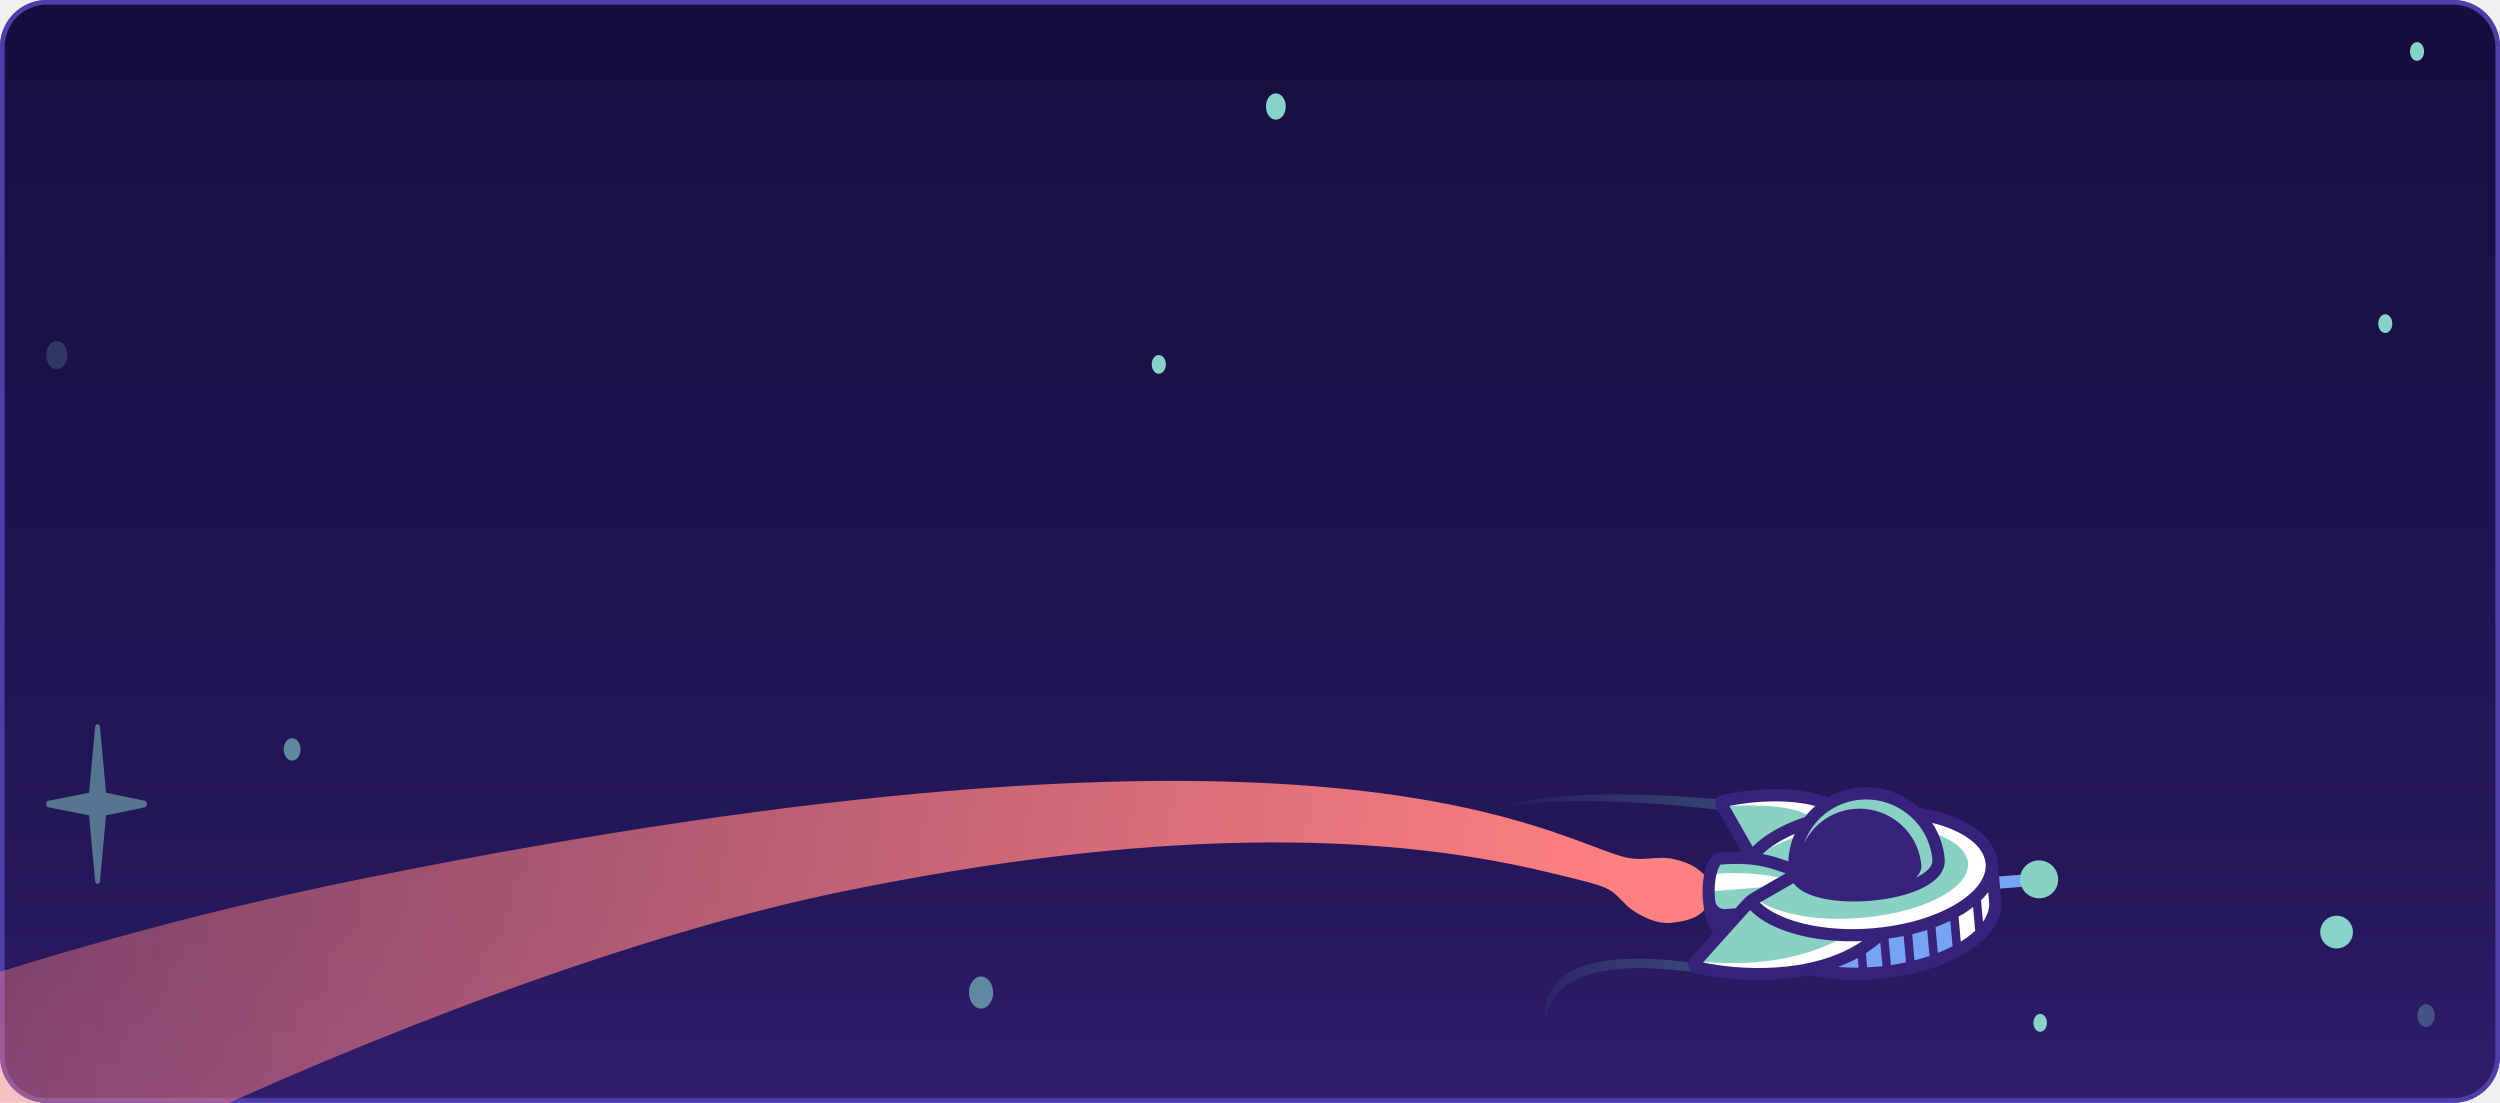
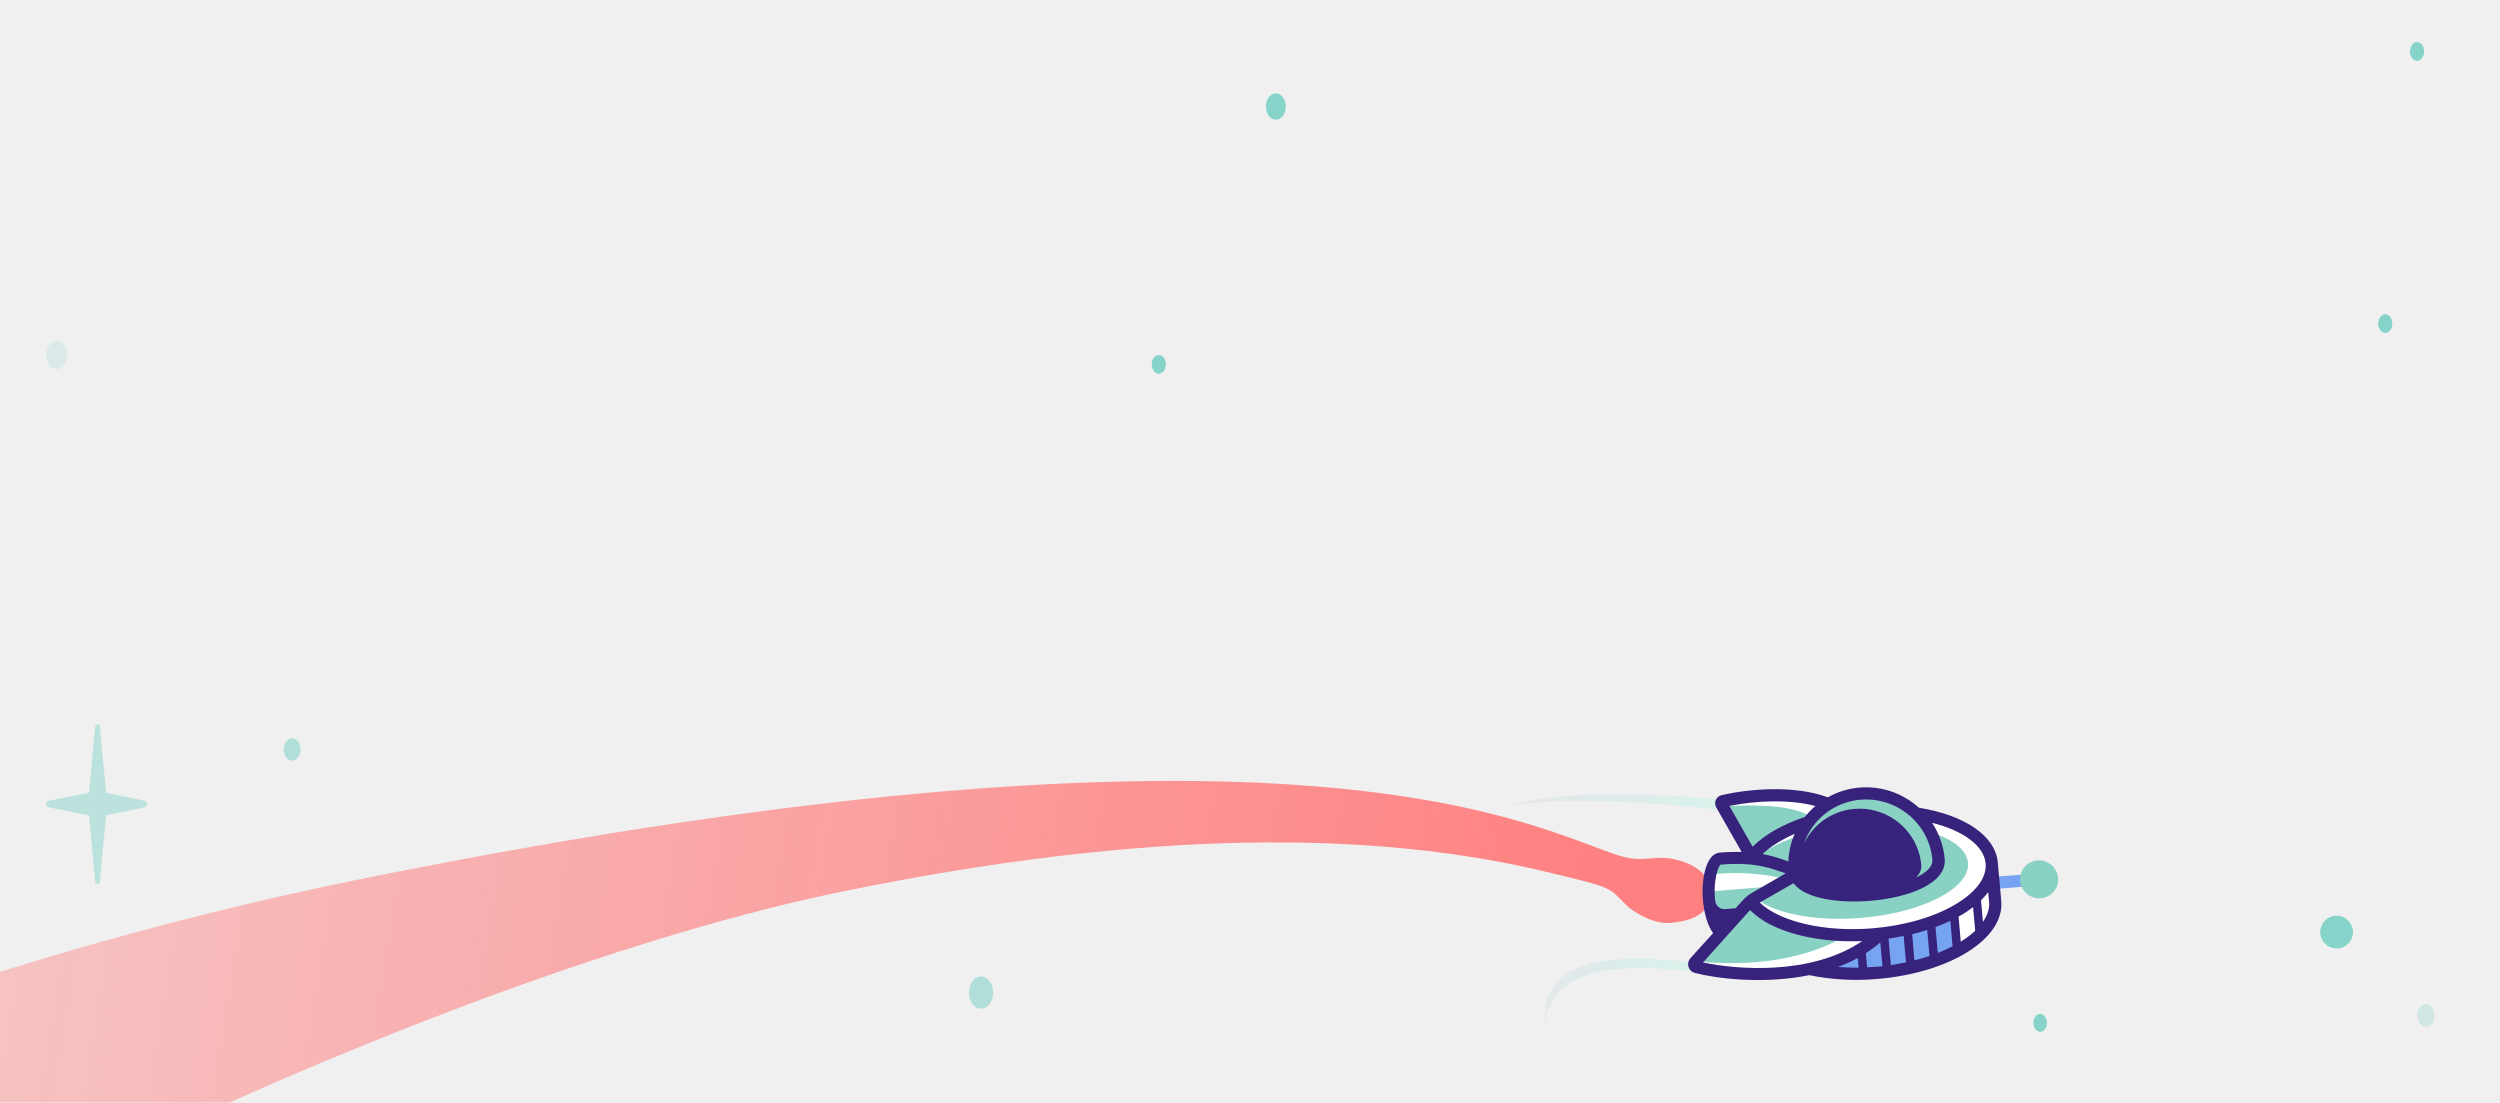
<svg xmlns="http://www.w3.org/2000/svg" width="535" height="236" viewBox="0 0 535 236" fill="none">
-   <g clip-path="url(#clip0_19789_36365)">
-     <rect x="0.5" y="0.5" width="534" height="235" rx="9.5" fill="#160E3F" stroke="#503EAA" />
-     <path d="M0.5 10C0.5 4.753 4.753 0.5 10 0.5H525C530.247 0.5 534.5 4.753 534.5 10V226C534.5 231.247 530.247 235.5 525 235.5H10C4.753 235.5 0.5 231.247 0.5 226V10Z" fill="url(#paint0_linear_19789_36365)" stroke="#503EAA" />
-     <path d="M346.634 183.144C351.62 184.682 354.142 182.958 358.222 183.856C363.767 185.076 365.546 187.98 365.688 189.045C365.829 190.111 365.615 190.472 365.28 191.368C364.856 192.502 366.005 193.684 365.28 194.143C364.555 194.601 364 196.904 357.5 197.5C353.109 197.903 348.5 194.143 348.5 194.143C343.905 189.662 345.938 190.178 330.719 186.534C293.866 177.711 245.578 177.439 180.443 190.751C93.416 208.54 -44.381 275.248 -68.802 307.308L-79.066 237.975C-79.066 237.975 -15.038 206.678 78.265 187.901C279.713 147.359 328.791 177.643 346.634 183.144Z" fill="url(#paint1_linear_19789_36365)" />
-     <path opacity="0.4" d="M368.994 209.009C349.848 205.692 331.949 205.786 330.669 219.025C329.743 208.571 337.803 201.579 369.154 207.09L368.994 209.009Z" fill="url(#paint2_linear_19789_36365)" />
-     <path opacity="0.4" d="M374.256 171.685C360.272 170.102 333.772 168.446 322.075 172.697C322.075 172.697 336.773 168.761 378.01 174.625L374.256 171.685Z" fill="url(#paint3_linear_19789_36365)" />
-     <path d="M374.831 183.419L368.088 171.592C374.043 170.099 384.233 169.189 391.267 172.05" fill="#88D1C3" />
-     <path d="M402.098 208.062C416.845 206.864 428.274 199.987 427.624 192.703C426.974 185.419 414.492 180.484 399.744 181.682C384.997 182.88 373.569 189.756 374.219 197.041C374.869 204.325 387.351 209.259 402.098 208.062Z" fill="#77A4F2" />
-     <path d="M401.373 199.9C416.121 198.702 427.549 191.826 426.899 184.541C426.249 177.257 413.767 172.323 399.02 173.521C384.272 174.718 372.844 181.595 373.494 188.879C374.144 196.164 386.626 201.098 401.373 199.9Z" fill="white" />
-     <path d="M398.182 196.439C411.349 195.37 421.63 190.087 421.144 184.641C420.658 179.194 409.59 175.645 396.422 176.715C383.255 177.784 372.974 183.067 373.46 188.514C373.946 193.96 385.014 197.509 398.182 196.439Z" fill="#88D1C3" />
-     <path d="M418.144 195.549L418.793 202.847C418.793 202.847 420.876 202.376 421.914 201.553C422.951 200.729 427.269 197.608 426.976 193.733C426.684 189.858 426.416 188.576 425.084 190.078C423.751 191.579 418.144 195.549 418.144 195.549Z" fill="white" />
-     <path d="M385.137 198.576C381.2 197.483 379.668 196.588 377.61 194.96C375.552 193.331 375.412 194.323 373.397 195.301C371.382 196.278 362.043 206.672 362.043 206.672C362.043 206.672 366.717 209.442 373.73 208.871C380.743 208.301 398.189 205.412 399.439 202.36C400.689 199.308 398.516 201.127 394.523 200.459C390.529 199.79 385.137 198.576 385.137 198.576Z" fill="#88D1C3" />
-     <path d="M369.211 172.511C376.4 172.152 384.216 172.345 387.52 174.891C387.52 174.891 391.061 172.381 390.569 171.781C390.076 171.181 374.186 170.356 370.738 171.023C367.29 171.689 369.211 172.511 369.211 172.511Z" fill="white" />
-     <path d="M381.172 185.206C377.718 184.546 374.206 184.24 370.693 184.293C367.935 184.398 366.841 184.414 366.479 185.512C366.116 186.61 365.844 193.979 366.785 195.271C367.726 196.564 370.179 196.469 371.658 195.139C373.136 193.808 373.537 192.926 376.876 191.452C380.214 189.979 386.197 187.227 381.172 185.206Z" fill="#88D1C3" />
-     <path d="M366.616 187.055C371.399 186.599 376.228 186.856 380.944 187.818L378.339 189.762L365.966 190.765L366.616 187.055Z" fill="white" />
-     <path d="M363.934 205.82C368.499 206.181 381.711 207.157 393.216 201.237C393.216 201.237 399.738 200.229 400.445 200.649C401.153 201.069 391.998 206.993 382.71 207.692C373.421 208.391 361.344 208.291 363.934 205.82Z" fill="white" />
-     <path d="M414.835 183.889C415.591 192.342 384.787 194.831 384.055 186.388C383.839 184.359 384.031 182.311 384.62 180.363C385.209 178.414 386.184 176.605 387.488 175.039C388.791 173.474 390.397 172.184 392.211 171.246C394.026 170.307 396.013 169.738 398.057 169.572C400.101 169.406 402.16 169.647 404.115 170.279C406.069 170.912 407.881 171.924 409.442 173.256C411.004 174.589 412.285 176.216 413.211 178.041C414.137 179.866 414.689 181.854 414.835 183.889Z" fill="#88D1C3" />
-     <path d="M432.547 187.18L426.497 187.666L426.727 190.258L432.783 189.767C433.675 189.838 433.59 187.071 432.547 187.18Z" fill="#77A4F2" />
-     <path d="M428.269 192.811L427.525 184.498C426.972 178.883 420.519 174.444 410.644 172.853C408.038 170.479 404.746 168.984 401.243 168.583C397.741 168.182 394.208 168.896 391.155 170.622C384.149 168.028 374.59 168.732 368.393 170.171C368.125 170.234 367.876 170.358 367.665 170.534C367.455 170.71 367.289 170.933 367.181 171.185C367.073 171.442 367.025 171.721 367.043 172C367.06 172.279 367.142 172.551 367.282 172.795L372.708 182.314C371.141 182.277 369.575 182.325 368.015 182.458C364.941 182.707 364.063 188.548 364.425 192.613C364.693 195.679 365.486 198.159 366.606 199.693L361.73 205.078C361.533 205.301 361.391 205.567 361.315 205.855C361.239 206.142 361.231 206.444 361.293 206.736C361.355 207.029 361.484 207.303 361.67 207.538C361.857 207.773 362.095 207.962 362.367 208.09C362.478 208.143 362.595 208.184 362.714 208.213C367.24 209.392 377.345 210.702 387.25 208.671L387.237 208.701C391.972 209.655 396.815 209.927 401.618 209.507C417.283 208.226 428.988 200.898 428.269 192.811ZM424.925 184.783C425.192 187.769 422.936 190.855 418.573 193.471C413.929 196.255 407.567 198.099 400.661 198.665C390.423 199.498 380.884 197.25 376.588 193.143L383.794 189.021C384.56 189.945 385.534 190.678 386.637 191.159C390.011 192.741 395.135 193.191 400.152 192.783C408.468 192.113 416.636 189.07 416.165 183.793C415.923 181.045 414.995 178.395 413.464 176.085C420.191 177.763 424.588 181.019 424.925 184.783ZM398.188 171.137C400.655 170.932 403.137 171.377 405.385 172.427C406.513 172.959 407.567 173.634 408.522 174.435C409.949 175.625 411.127 177.084 411.987 178.726C412.847 180.367 413.372 182.16 413.531 184C413.687 185.768 411.454 187.116 410.018 187.797C410.812 187.007 411.245 186.115 411.159 185.115C410.906 182.239 409.706 179.52 407.744 177.379C405.783 175.237 403.171 173.794 400.311 173.271C397.452 172.749 394.505 173.177 391.928 174.489C389.351 175.801 387.287 177.924 386.057 180.528C386.939 177.957 388.556 175.7 390.71 174.031C392.864 172.362 395.463 171.354 398.193 171.127L398.188 171.137ZM370.09 172.473C375.668 171.329 382.917 171 388.483 172.489C387.658 173.197 386.905 173.982 386.233 174.834C381.467 176.433 377.624 178.632 375.067 181.201L370.09 172.473ZM382.718 184.339C382.539 184.261 382.365 184.228 382.164 184.156C380.55 183.562 378.892 183.093 377.206 182.754C378.895 181.153 381.244 179.678 384.05 178.449C383.239 180.315 382.783 182.317 382.704 184.352L382.718 184.339ZM367.11 193.072C367.081 192.845 367.04 192.644 367.007 192.388C366.634 188.183 367.748 185.315 368.211 185.027C375.086 184.468 378.234 185.559 381.284 186.615C381.569 186.715 381.862 186.799 382.149 186.896L374.976 191.034C374.216 191.466 373.53 192.016 372.945 192.664L371.397 194.373L369.32 194.537C368.837 194.605 368.344 194.493 367.936 194.223C367.528 193.953 367.234 193.543 367.11 193.072ZM364.457 205.957L374.515 194.759C375.989 196.19 377.7 197.356 379.573 198.205C384.48 200.504 391.213 201.691 398.511 201.395C387.557 208.84 371.434 207.485 364.457 205.957ZM393.323 206.927C394.782 206.388 396.201 205.749 397.57 205.015L397.749 207.081C396.259 207.094 394.778 207.041 393.323 206.927ZM401.361 206.895C400.762 206.944 400.165 206.982 399.569 207.011L399.286 203.979C400.366 203.291 401.397 202.529 402.371 201.699L402.85 206.765C402.367 206.805 401.882 206.868 401.379 206.918L401.361 206.895ZM404.646 206.511L404.143 200.855C405.241 200.702 406.324 200.518 407.382 200.3L407.885 205.928C406.848 206.16 405.776 206.357 404.669 206.521L404.646 206.511ZM409.681 205.507L409.22 199.913C410.315 199.647 411.393 199.354 412.419 199.018L412.914 204.58C411.886 204.923 410.812 205.233 409.705 205.518L409.681 205.507ZM414.691 203.928L414.199 198.404C415.308 197.997 416.361 197.542 417.369 197.06L417.855 202.498C416.825 203.027 415.77 203.505 414.691 203.928ZM419.601 201.511L419.134 196.14C419.405 195.988 419.688 195.845 419.945 195.699C420.737 195.218 421.502 194.693 422.235 194.126L422.691 199.19C421.74 200.063 420.704 200.84 419.598 201.509L419.601 201.511ZM424.353 197.283L423.938 192.659C424.496 192.118 425.011 191.534 425.478 190.914L425.666 193.031C425.79 194.468 425.306 195.89 424.35 197.282L424.353 197.283Z" fill="#38237C" />
-     <path d="M434.749 191.892C436.819 192.795 439.222 191.864 440.117 189.813C441.011 187.762 440.057 185.368 437.987 184.465C435.917 183.562 433.513 184.493 432.619 186.544C431.725 188.595 432.678 190.989 434.749 191.892Z" fill="#88D1C3" />
-     <path opacity="0.6" d="M209.947 215.839C208.52 215.839 207.363 214.302 207.363 212.405C207.363 210.508 208.52 208.97 209.947 208.97C211.374 208.97 212.53 210.508 212.53 212.405C212.53 214.302 211.374 215.839 209.947 215.839Z" fill="#86D4C9" />
-     <path opacity="0.2" d="M12.144 78.996C10.892 78.996 9.877 77.647 9.877 75.983C9.877 74.319 10.892 72.97 12.144 72.97C13.396 72.97 14.41 74.319 14.41 75.983C14.41 77.647 13.396 78.996 12.144 78.996Z" fill="#86D4C9" />
-     <path d="M273.033 25.614C271.861 25.614 270.911 24.351 270.911 22.792C270.911 21.234 271.861 19.97 273.033 19.97C274.206 19.97 275.156 21.234 275.156 22.792C275.156 24.351 274.206 25.614 273.033 25.614Z" fill="#86D4C9" />
-     <path d="M247.98 79.987C247.146 79.987 246.469 79.088 246.469 77.979C246.469 76.87 247.146 75.97 247.98 75.97C248.815 75.97 249.491 76.87 249.491 77.979C249.491 79.088 248.815 79.987 247.98 79.987Z" fill="#86D4C9" />
-     <path d="M436.599 220.807C435.802 220.807 435.156 219.948 435.156 218.888C435.156 217.829 435.802 216.97 436.599 216.97C437.396 216.97 438.042 217.829 438.042 218.888C438.042 219.948 437.396 220.807 436.599 220.807Z" fill="#86D4C9" />
-     <path opacity="0.6" d="M62.521 162.771C61.523 162.771 60.715 161.696 60.715 160.37C60.715 159.045 61.523 157.97 62.521 157.97C63.518 157.97 64.326 159.045 64.326 160.37C64.326 161.696 63.518 162.771 62.521 162.771Z" fill="#86D4C9" />
-     <path d="M500.028 202.97C498.095 202.97 496.528 201.403 496.528 199.47C496.528 197.537 498.095 195.97 500.028 195.97C501.961 195.97 503.528 197.537 503.528 199.47C503.528 201.403 501.961 202.97 500.028 202.97Z" fill="#86D4C9" />
-     <path d="M510.447 71.265C509.613 71.265 508.936 70.365 508.936 69.256C508.936 68.147 509.613 67.248 510.447 67.248C511.282 67.248 511.958 68.147 511.958 69.256C511.958 70.365 511.282 71.265 510.447 71.265Z" fill="#86D4C9" />
-     <path d="M517.246 13.017C516.411 13.017 515.735 12.118 515.735 11.008C515.735 9.899 516.411 9 517.246 9C518.08 9 518.757 9.899 518.757 11.008C518.757 12.118 518.08 13.017 517.246 13.017Z" fill="#86D4C9" />
-     <path opacity="0.5" d="M20.35 155.589L19.058 169.649L10.317 171.377C10.194 171.404 10.082 171.489 10.002 171.616C9.921 171.743 9.877 171.904 9.877 172.069C9.877 172.235 9.921 172.396 10.002 172.523C10.082 172.65 10.194 172.734 10.317 172.762L19.058 174.48L20.35 188.54C20.365 188.71 20.427 188.867 20.524 188.982C20.62 189.096 20.745 189.159 20.875 189.159C21.004 189.159 21.129 189.096 21.226 188.982C21.322 188.867 21.384 188.71 21.4 188.54L22.692 174.48L31.002 172.762C31.125 172.734 31.236 172.65 31.317 172.523C31.397 172.396 31.441 172.235 31.441 172.069C31.441 171.904 31.397 171.743 31.317 171.616C31.236 171.489 31.125 171.404 31.002 171.377L22.692 169.649L21.4 155.589C21.384 155.419 21.322 155.261 21.226 155.147C21.129 155.033 21.004 154.97 20.875 154.97C20.745 154.97 20.62 155.033 20.524 155.147C20.427 155.261 20.365 155.419 20.35 155.589Z" fill="#86D4C9" />
-     <path opacity="0.3" d="M519.18 219.777C518.162 219.777 517.337 218.68 517.337 217.326C517.337 215.973 518.162 214.876 519.18 214.876C520.198 214.876 521.023 215.973 521.023 217.326C521.023 218.68 520.198 219.777 519.18 219.777Z" fill="#86D4C9" />
+   <g clip-path="url(#clip0_5_113)">
+     <mask id="mask0_5_113" style="mask-type:luminance" maskUnits="userSpaceOnUse" x="0" y="0" width="535" height="236">
+       <path d="M0 0H535V236H0V0Z" fill="white" />
+     </mask>
+     <g mask="url(#mask0_5_113)">
+       <path d="M346.634 183.144C351.62 184.682 354.142 182.958 358.222 183.856C363.767 185.076 365.546 187.98 365.688 189.045C365.829 190.111 365.615 190.472 365.28 191.368C364.856 192.502 366.005 193.684 365.28 194.143C364.555 194.601 364 196.904 357.5 197.5C353.109 197.903 348.5 194.143 348.5 194.143C343.905 189.662 345.938 190.178 330.719 186.534C293.866 177.711 245.578 177.439 180.443 190.751C93.416 208.54 -44.381 275.248 -68.802 307.308L-79.066 237.975C-79.066 237.975 -15.038 206.678 78.265 187.901C279.713 147.359 328.791 177.643 346.634 183.144Z" fill="url(#paint0_linear_5_113)" />
+       <path opacity="0.4" d="M368.994 209.009C349.848 205.692 331.949 205.786 330.669 219.025C329.743 208.571 337.803 201.579 369.154 207.09L368.994 209.009Z" fill="url(#paint1_linear_5_113)" />
+       <path opacity="0.4" d="M374.256 171.685C360.272 170.102 333.772 168.446 322.075 172.697C322.075 172.697 336.773 168.761 378.01 174.625L374.256 171.685Z" fill="url(#paint2_linear_5_113)" />
+       <path d="M374.831 183.419L368.088 171.592C374.043 170.099 384.233 169.189 391.267 172.05" fill="#88D1C3" />
+       <path d="M402.098 208.062C416.845 206.864 428.274 199.987 427.624 192.703C426.974 185.419 414.492 180.484 399.744 181.682C384.997 182.88 373.569 189.756 374.219 197.041C374.869 204.325 387.351 209.259 402.098 208.062Z" fill="#77A4F2" />
+       <path d="M401.373 199.9C416.121 198.702 427.549 191.826 426.899 184.541C426.249 177.257 413.767 172.323 399.02 173.521C384.272 174.718 372.844 181.595 373.494 188.879C374.144 196.164 386.626 201.098 401.373 199.9Z" fill="white" />
+       <path d="M398.182 196.439C411.349 195.37 421.63 190.087 421.144 184.641C420.658 179.194 409.59 175.645 396.422 176.715C383.255 177.784 372.974 183.067 373.46 188.514C373.946 193.96 385.014 197.509 398.182 196.439Z" fill="#88D1C3" />
+       <path d="M418.144 195.549L418.793 202.847C418.793 202.847 420.876 202.376 421.914 201.553C422.951 200.729 427.269 197.608 426.976 193.733C426.684 189.858 426.416 188.576 425.084 190.078C423.751 191.579 418.144 195.549 418.144 195.549Z" fill="white" />
+       <path d="M385.137 198.576C381.2 197.483 379.668 196.588 377.61 194.96C375.552 193.331 375.412 194.323 373.397 195.301C371.382 196.278 362.043 206.672 362.043 206.672C362.043 206.672 366.717 209.442 373.73 208.871C380.743 208.301 398.189 205.412 399.439 202.36C400.689 199.308 398.516 201.127 394.523 200.459C390.529 199.79 385.137 198.576 385.137 198.576Z" fill="#88D1C3" />
+       <path d="M369.211 172.511C376.4 172.152 384.216 172.345 387.52 174.891C387.52 174.891 391.061 172.381 390.569 171.781C390.076 171.181 374.186 170.356 370.738 171.023C367.29 171.689 369.211 172.511 369.211 172.511Z" fill="white" />
+       <path d="M381.172 185.206C377.718 184.546 374.206 184.24 370.693 184.293C367.935 184.398 366.841 184.414 366.479 185.512C366.116 186.61 365.844 193.979 366.785 195.271C367.726 196.564 370.179 196.469 371.658 195.139C373.136 193.808 373.537 192.926 376.876 191.452C380.214 189.979 386.197 187.227 381.172 185.206Z" fill="#88D1C3" />
+       <path d="M366.616 187.055C371.399 186.599 376.228 186.856 380.944 187.818L378.339 189.762L365.966 190.765L366.616 187.055Z" fill="white" />
+       <path d="M363.934 205.82C368.499 206.181 381.711 207.157 393.216 201.237C393.216 201.237 399.738 200.229 400.445 200.649C401.153 201.069 391.998 206.993 382.71 207.692C373.421 208.391 361.344 208.291 363.934 205.82Z" fill="white" />
+       <path d="M414.835 183.889C415.591 192.342 384.787 194.831 384.055 186.388C383.839 184.359 384.031 182.311 384.62 180.363C385.209 178.414 386.184 176.605 387.488 175.039C388.791 173.474 390.397 172.184 392.211 171.246C394.026 170.307 396.013 169.738 398.057 169.572C400.101 169.406 402.16 169.647 404.115 170.279C406.069 170.912 407.881 171.924 409.442 173.256C411.004 174.589 412.285 176.216 413.211 178.041C414.137 179.866 414.689 181.854 414.835 183.889Z" fill="#88D1C3" />
+       <path d="M432.547 187.18L426.497 187.666L426.727 190.258L432.783 189.767C433.675 189.838 433.59 187.071 432.547 187.18Z" fill="#77A4F2" />
+       <path d="M428.269 192.811L427.525 184.498C426.972 178.883 420.519 174.444 410.644 172.853C408.038 170.479 404.746 168.984 401.243 168.583C397.741 168.182 394.208 168.896 391.155 170.622C384.149 168.028 374.59 168.732 368.393 170.171C368.125 170.234 367.876 170.358 367.665 170.534C367.455 170.71 367.289 170.933 367.181 171.185C367.073 171.442 367.025 171.721 367.043 172C367.06 172.279 367.142 172.551 367.282 172.795L372.708 182.314C371.141 182.277 369.575 182.325 368.015 182.458C364.941 182.707 364.063 188.548 364.425 192.613C364.693 195.679 365.486 198.159 366.606 199.693L361.73 205.078C361.533 205.301 361.391 205.567 361.315 205.855C361.239 206.142 361.231 206.444 361.293 206.736C361.355 207.029 361.484 207.303 361.67 207.538C361.857 207.773 362.095 207.962 362.367 208.09C362.478 208.143 362.595 208.184 362.714 208.213C367.24 209.392 377.345 210.702 387.25 208.671L387.237 208.701C391.972 209.655 396.815 209.927 401.618 209.507C417.283 208.226 428.988 200.898 428.269 192.811ZM424.925 184.783C425.192 187.769 422.936 190.855 418.573 193.471C413.929 196.255 407.567 198.099 400.661 198.665C390.423 199.498 380.884 197.25 376.588 193.143L383.794 189.021C384.56 189.945 385.534 190.678 386.637 191.159C390.011 192.741 395.135 193.191 400.152 192.783C408.468 192.113 416.636 189.07 416.165 183.793C415.923 181.045 414.995 178.395 413.464 176.085C420.191 177.763 424.588 181.019 424.925 184.783ZM398.188 171.137C400.655 170.932 403.137 171.377 405.385 172.427C406.513 172.959 407.567 173.634 408.522 174.435C409.949 175.625 411.127 177.084 411.987 178.726C412.847 180.367 413.372 182.16 413.531 184C413.687 185.768 411.454 187.116 410.018 187.797C410.812 187.007 411.245 186.115 411.159 185.115C410.906 182.239 409.706 179.52 407.744 177.379C405.783 175.237 403.171 173.794 400.311 173.271C397.452 172.749 394.505 173.177 391.928 174.489C389.351 175.801 387.287 177.924 386.057 180.528C386.939 177.957 388.556 175.7 390.71 174.031C392.864 172.362 395.463 171.354 398.193 171.127L398.188 171.137ZM370.09 172.473C375.668 171.329 382.917 171 388.483 172.489C387.658 173.197 386.905 173.982 386.233 174.834C381.467 176.433 377.624 178.632 375.067 181.201L370.09 172.473ZM382.718 184.339C382.539 184.261 382.365 184.228 382.164 184.156C380.55 183.562 378.892 183.093 377.206 182.754C378.895 181.153 381.244 179.678 384.05 178.449C383.239 180.315 382.783 182.317 382.704 184.352L382.718 184.339ZM367.11 193.072C367.081 192.845 367.04 192.644 367.007 192.388C366.634 188.183 367.748 185.315 368.211 185.027C375.086 184.468 378.234 185.559 381.284 186.615C381.569 186.715 381.862 186.799 382.149 186.896L374.976 191.034C374.216 191.466 373.53 192.016 372.945 192.664L371.397 194.373L369.32 194.537C368.837 194.605 368.344 194.493 367.936 194.223C367.528 193.953 367.234 193.543 367.11 193.072ZM364.457 205.957L374.515 194.759C375.989 196.19 377.7 197.356 379.573 198.205C384.48 200.504 391.213 201.691 398.511 201.395C387.557 208.84 371.434 207.485 364.457 205.957ZM393.323 206.927C394.782 206.388 396.201 205.749 397.57 205.015L397.749 207.081C396.259 207.094 394.778 207.041 393.323 206.927ZM401.361 206.895C400.762 206.944 400.165 206.982 399.569 207.011L399.286 203.979C400.366 203.291 401.397 202.529 402.371 201.699L402.85 206.765C402.367 206.805 401.882 206.868 401.379 206.918L401.361 206.895ZM404.646 206.511L404.143 200.855C405.241 200.702 406.324 200.518 407.382 200.3L407.885 205.928C406.848 206.16 405.776 206.357 404.669 206.521L404.646 206.511ZM409.681 205.507L409.22 199.913C410.315 199.647 411.393 199.354 412.419 199.018L412.914 204.58C411.886 204.923 410.812 205.233 409.705 205.518L409.681 205.507ZM414.691 203.928L414.199 198.404C415.308 197.997 416.361 197.542 417.369 197.06L417.855 202.498C416.825 203.027 415.77 203.505 414.691 203.928ZM419.601 201.511L419.134 196.14C419.405 195.988 419.688 195.845 419.945 195.699C420.737 195.218 421.502 194.693 422.235 194.126L422.691 199.19C421.74 200.063 420.704 200.84 419.598 201.509L419.601 201.511ZM424.353 197.283L423.938 192.659C424.496 192.118 425.011 191.534 425.478 190.914L425.666 193.031C425.79 194.468 425.306 195.89 424.35 197.282L424.353 197.283Z" fill="#38237C" />
+       <path d="M434.749 191.892C436.819 192.795 439.222 191.864 440.117 189.813C441.011 187.762 440.057 185.368 437.987 184.465C435.917 183.562 433.513 184.493 432.619 186.544C431.725 188.595 432.678 190.989 434.749 191.892Z" fill="#88D1C3" />
+       <path opacity="0.6" d="M209.947 215.839C208.52 215.839 207.363 214.302 207.363 212.405C207.363 210.508 208.52 208.97 209.947 208.97C211.374 208.97 212.53 210.508 212.53 212.405C212.53 214.302 211.374 215.839 209.947 215.839Z" fill="#86D4C9" />
+       <path opacity="0.2" d="M12.144 78.996C10.892 78.996 9.877 77.647 9.877 75.983C9.877 74.319 10.892 72.97 12.144 72.97C13.396 72.97 14.41 74.319 14.41 75.983C14.41 77.647 13.396 78.996 12.144 78.996Z" fill="#86D4C9" />
+       <path d="M273.033 25.614C271.861 25.614 270.911 24.351 270.911 22.792C270.911 21.234 271.861 19.97 273.033 19.97C274.206 19.97 275.156 21.234 275.156 22.792C275.156 24.351 274.206 25.614 273.033 25.614Z" fill="#86D4C9" />
+       <path d="M247.98 79.987C247.146 79.987 246.469 79.088 246.469 77.979C246.469 76.87 247.146 75.97 247.98 75.97C248.815 75.97 249.491 76.87 249.491 77.979C249.491 79.088 248.815 79.987 247.98 79.987Z" fill="#86D4C9" />
+       <path d="M436.599 220.807C435.802 220.807 435.156 219.948 435.156 218.888C435.156 217.829 435.802 216.97 436.599 216.97C437.396 216.97 438.042 217.829 438.042 218.888C438.042 219.948 437.396 220.807 436.599 220.807Z" fill="#86D4C9" />
+       <path opacity="0.6" d="M62.521 162.771C61.523 162.771 60.715 161.696 60.715 160.37C60.715 159.045 61.523 157.97 62.521 157.97C63.518 157.97 64.326 159.045 64.326 160.37C64.326 161.696 63.518 162.771 62.521 162.771Z" fill="#86D4C9" />
+       <path d="M500.028 202.97C498.095 202.97 496.528 201.403 496.528 199.47C496.528 197.537 498.095 195.97 500.028 195.97C501.961 195.97 503.528 197.537 503.528 199.47C503.528 201.403 501.961 202.97 500.028 202.97Z" fill="#86D4C9" />
+       <path d="M510.447 71.265C509.613 71.265 508.936 70.365 508.936 69.256C508.936 68.147 509.613 67.248 510.447 67.248C511.282 67.248 511.958 68.147 511.958 69.256C511.958 70.365 511.282 71.265 510.447 71.265Z" fill="#86D4C9" />
+       <path d="M517.246 13.017C516.411 13.017 515.735 12.118 515.735 11.008C515.735 9.899 516.411 9 517.246 9C518.08 9 518.757 9.899 518.757 11.008C518.757 12.118 518.08 13.017 517.246 13.017Z" fill="#86D4C9" />
+       <path opacity="0.5" d="M20.35 155.589L19.058 169.649L10.317 171.377C10.194 171.404 10.082 171.489 10.002 171.616C9.921 171.743 9.877 171.904 9.877 172.069C9.877 172.235 9.921 172.396 10.002 172.523C10.082 172.65 10.194 172.734 10.317 172.762L19.058 174.48L20.35 188.54C20.365 188.71 20.427 188.867 20.524 188.982C20.62 189.096 20.745 189.159 20.875 189.159C21.004 189.159 21.129 189.096 21.226 188.982C21.322 188.867 21.384 188.71 21.4 188.54L22.692 174.48L31.002 172.762C31.125 172.734 31.236 172.65 31.317 172.523C31.397 172.396 31.441 172.235 31.441 172.069C31.441 171.904 31.397 171.743 31.317 171.616C31.236 171.489 31.125 171.404 31.002 171.377L22.692 169.649L21.4 155.589C21.384 155.419 21.322 155.261 21.226 155.147C21.129 155.033 21.004 154.97 20.875 154.97C20.745 154.97 20.62 155.033 20.524 155.147C20.427 155.261 20.365 155.419 20.35 155.589Z" fill="#86D4C9" />
+       <path opacity="0.3" d="M519.18 219.777C518.162 219.777 517.337 218.68 517.337 217.326C517.337 215.973 518.162 214.876 519.18 214.876C520.198 214.876 521.023 215.973 521.023 217.326C521.023 218.68 520.198 219.777 519.18 219.777Z" fill="#86D4C9" />
+     </g>
  </g>
  <defs>
-     <linearGradient id="paint0_linear_19789_36365" x1="267.489" y1="8.384" x2="267.489" y2="245.062" gradientUnits="userSpaceOnUse">
-       <stop stop-color="#160E3F" />
-       <stop offset="0.797" stop-color="#26185C" />
-       <stop offset="1" stop-color="#321F71" />
-     </linearGradient>
-     <linearGradient id="paint1_linear_19789_36365" x1="345.446" y1="198.295" x2="-218.09" y2="104.293" gradientUnits="userSpaceOnUse">
+     <linearGradient id="paint0_linear_5_113" x1="345.446" y1="198.295" x2="-218.09" y2="104.293" gradientUnits="userSpaceOnUse">
      <stop stop-color="#FF8080" />
      <stop offset="1" stop-color="#FF8080" stop-opacity="0" />
    </linearGradient>
-     <linearGradient id="paint2_linear_19789_36365" x1="365.725" y1="202.828" x2="317.653" y2="222.22" gradientUnits="userSpaceOnUse">
+     <linearGradient id="paint1_linear_5_113" x1="365.725" y1="202.828" x2="317.653" y2="222.22" gradientUnits="userSpaceOnUse">
      <stop stop-color="#7FFFE0" stop-opacity="0.5" />
      <stop offset="0.14" stop-color="#7DF7DC" stop-opacity="0.48" />
      <stop offset="0.34" stop-color="#76DFD1" stop-opacity="0.41" />
      <stop offset="0.56" stop-color="#6CB8BF" stop-opacity="0.3" />
      <stop offset="0.81" stop-color="#5E82A6" stop-opacity="0.14" />
      <stop offset="1" stop-color="#50508E" stop-opacity="0" />
    </linearGradient>
-     <linearGradient id="paint3_linear_19789_36365" x1="372.15" y1="164.916" x2="315.525" y2="189.306" gradientUnits="userSpaceOnUse">
+     <linearGradient id="paint2_linear_5_113" x1="372.15" y1="164.916" x2="315.525" y2="189.306" gradientUnits="userSpaceOnUse">
      <stop stop-color="#7FFFE0" stop-opacity="0.5" />
      <stop offset="0.14" stop-color="#7DF7DC" stop-opacity="0.48" />
      <stop offset="0.34" stop-color="#76DFD1" stop-opacity="0.41" />
      <stop offset="0.56" stop-color="#6CB8BF" stop-opacity="0.3" />
      <stop offset="0.81" stop-color="#5E82A6" stop-opacity="0.14" />
      <stop offset="1" stop-color="#50508E" stop-opacity="0" />
    </linearGradient>
-     <clipPath id="clip0_19789_36365">
-       <rect width="535" height="236" fill="white" transform="matrix(-1 0 0 1 535 0)" />
+     <clipPath id="clip0_5_113">
+       <rect width="535" height="236" fill="white" />
    </clipPath>
  </defs>
</svg>
